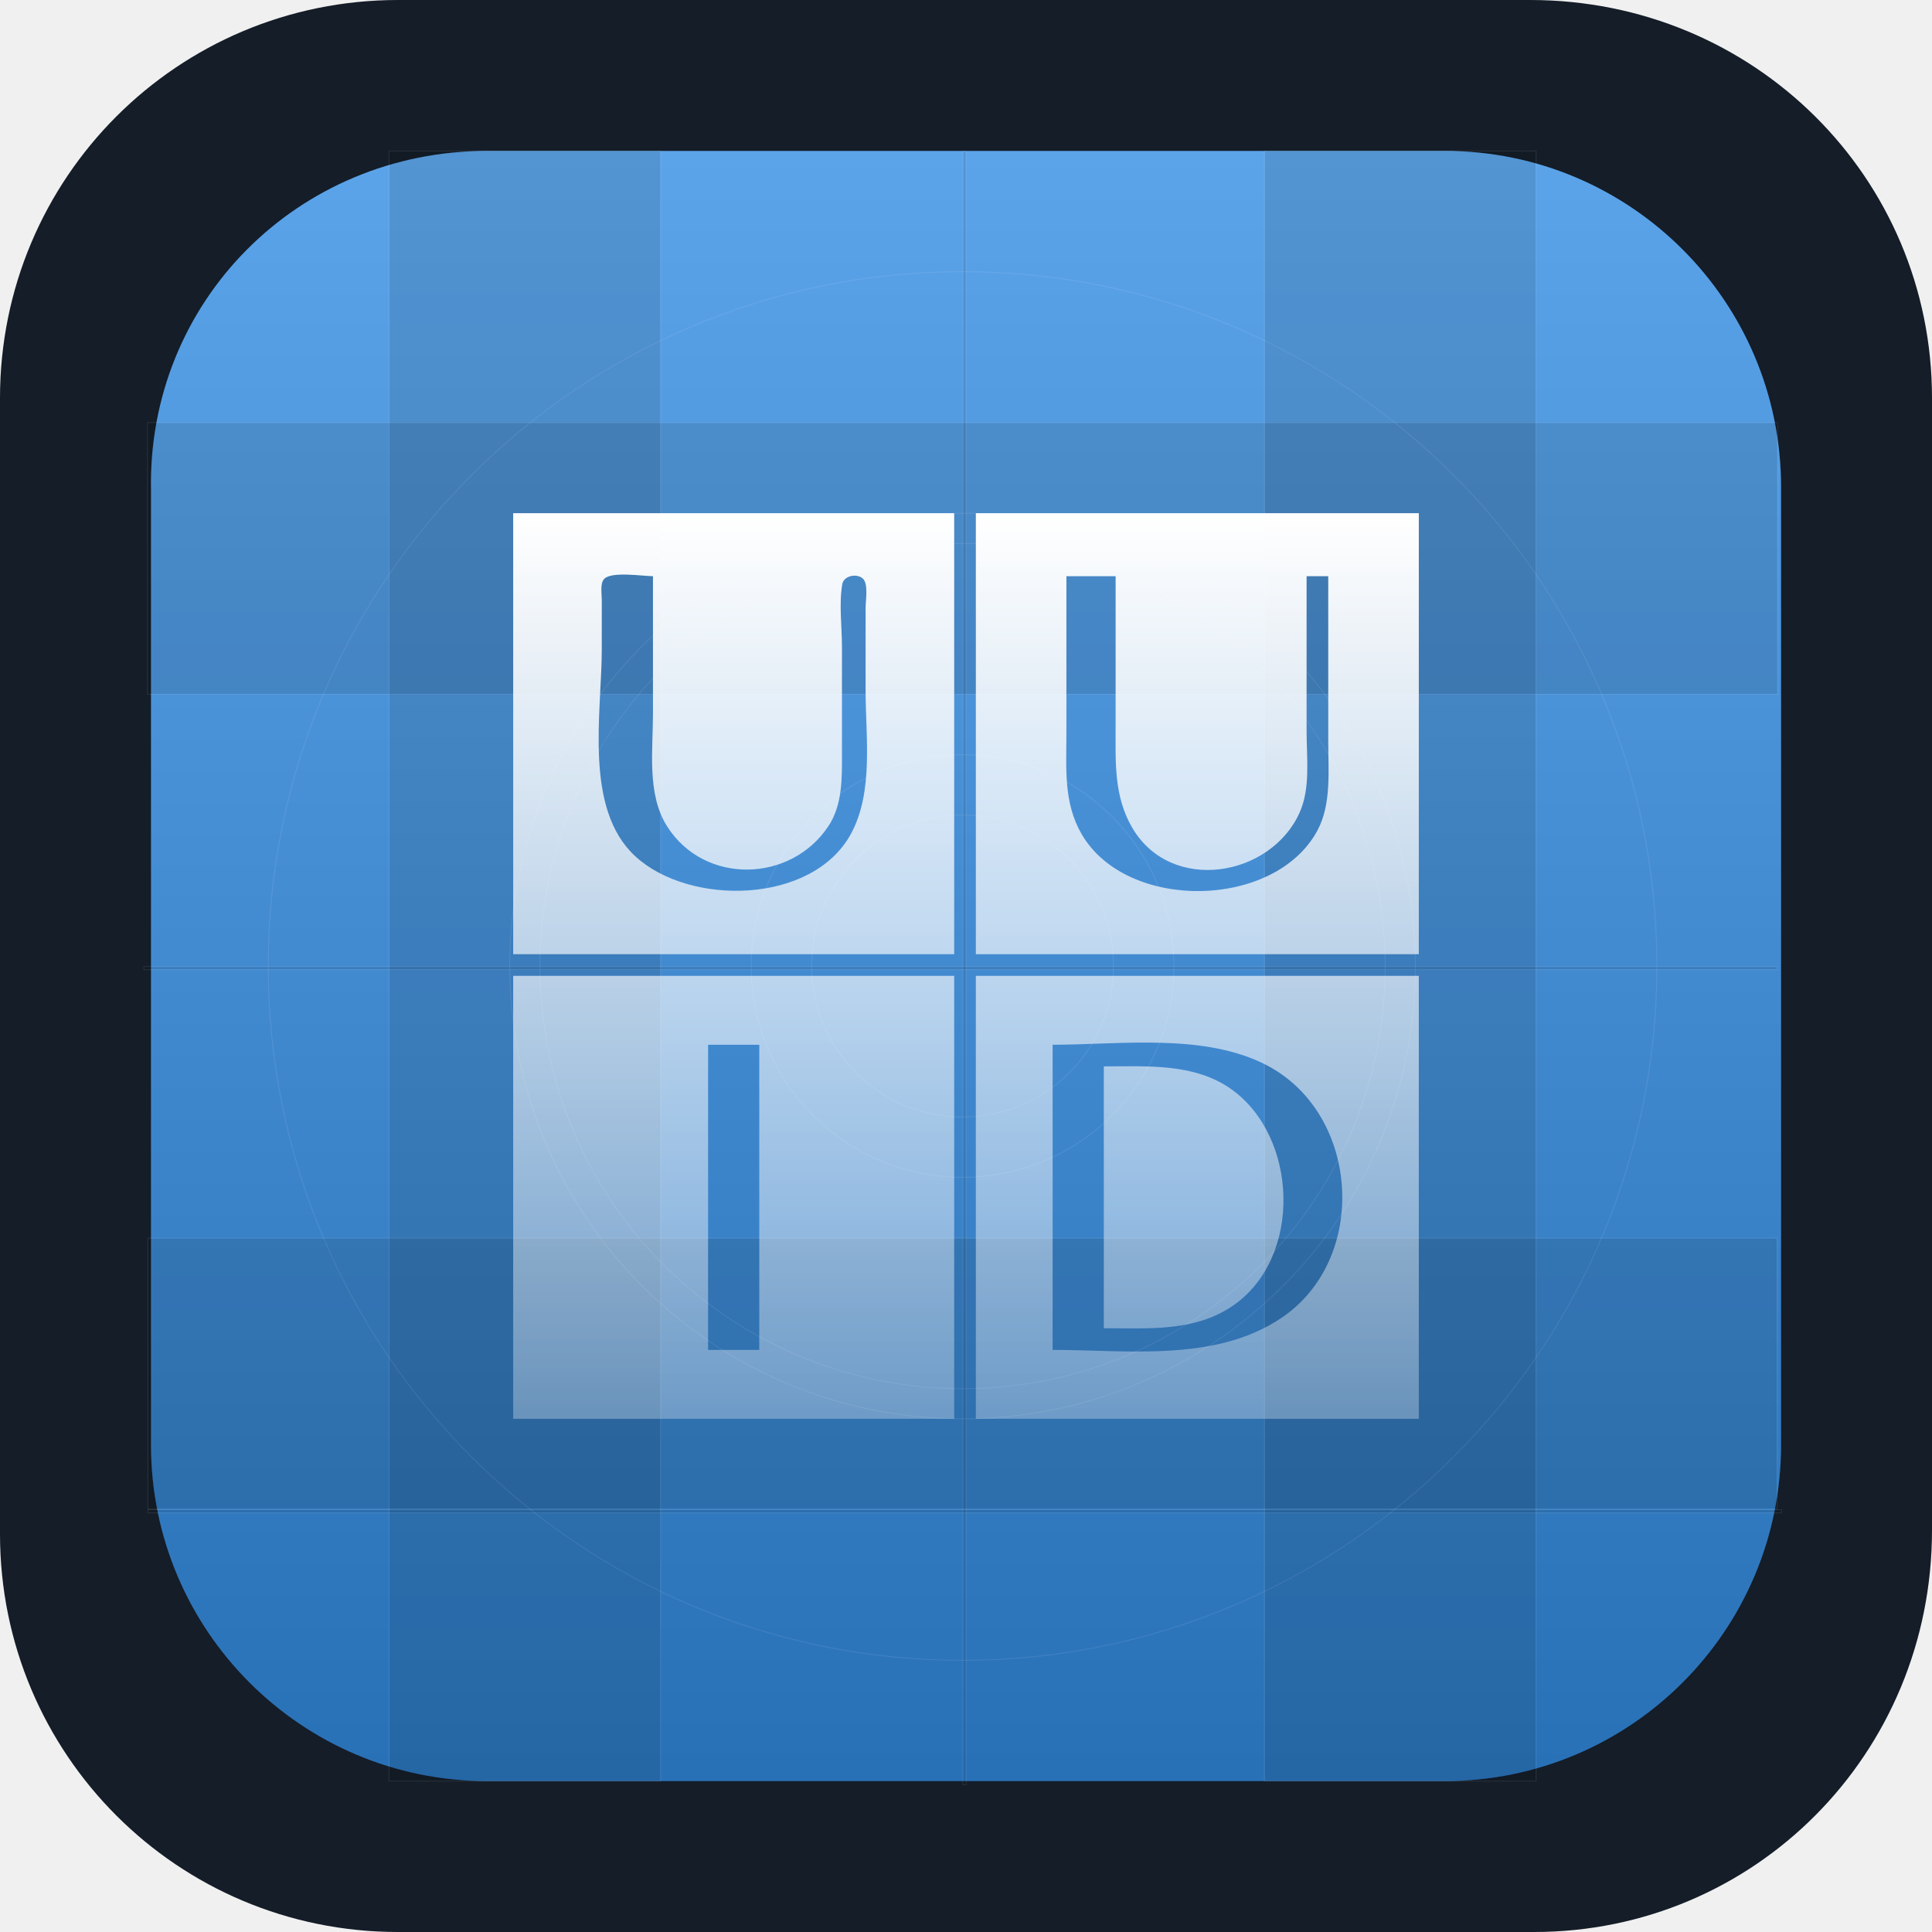
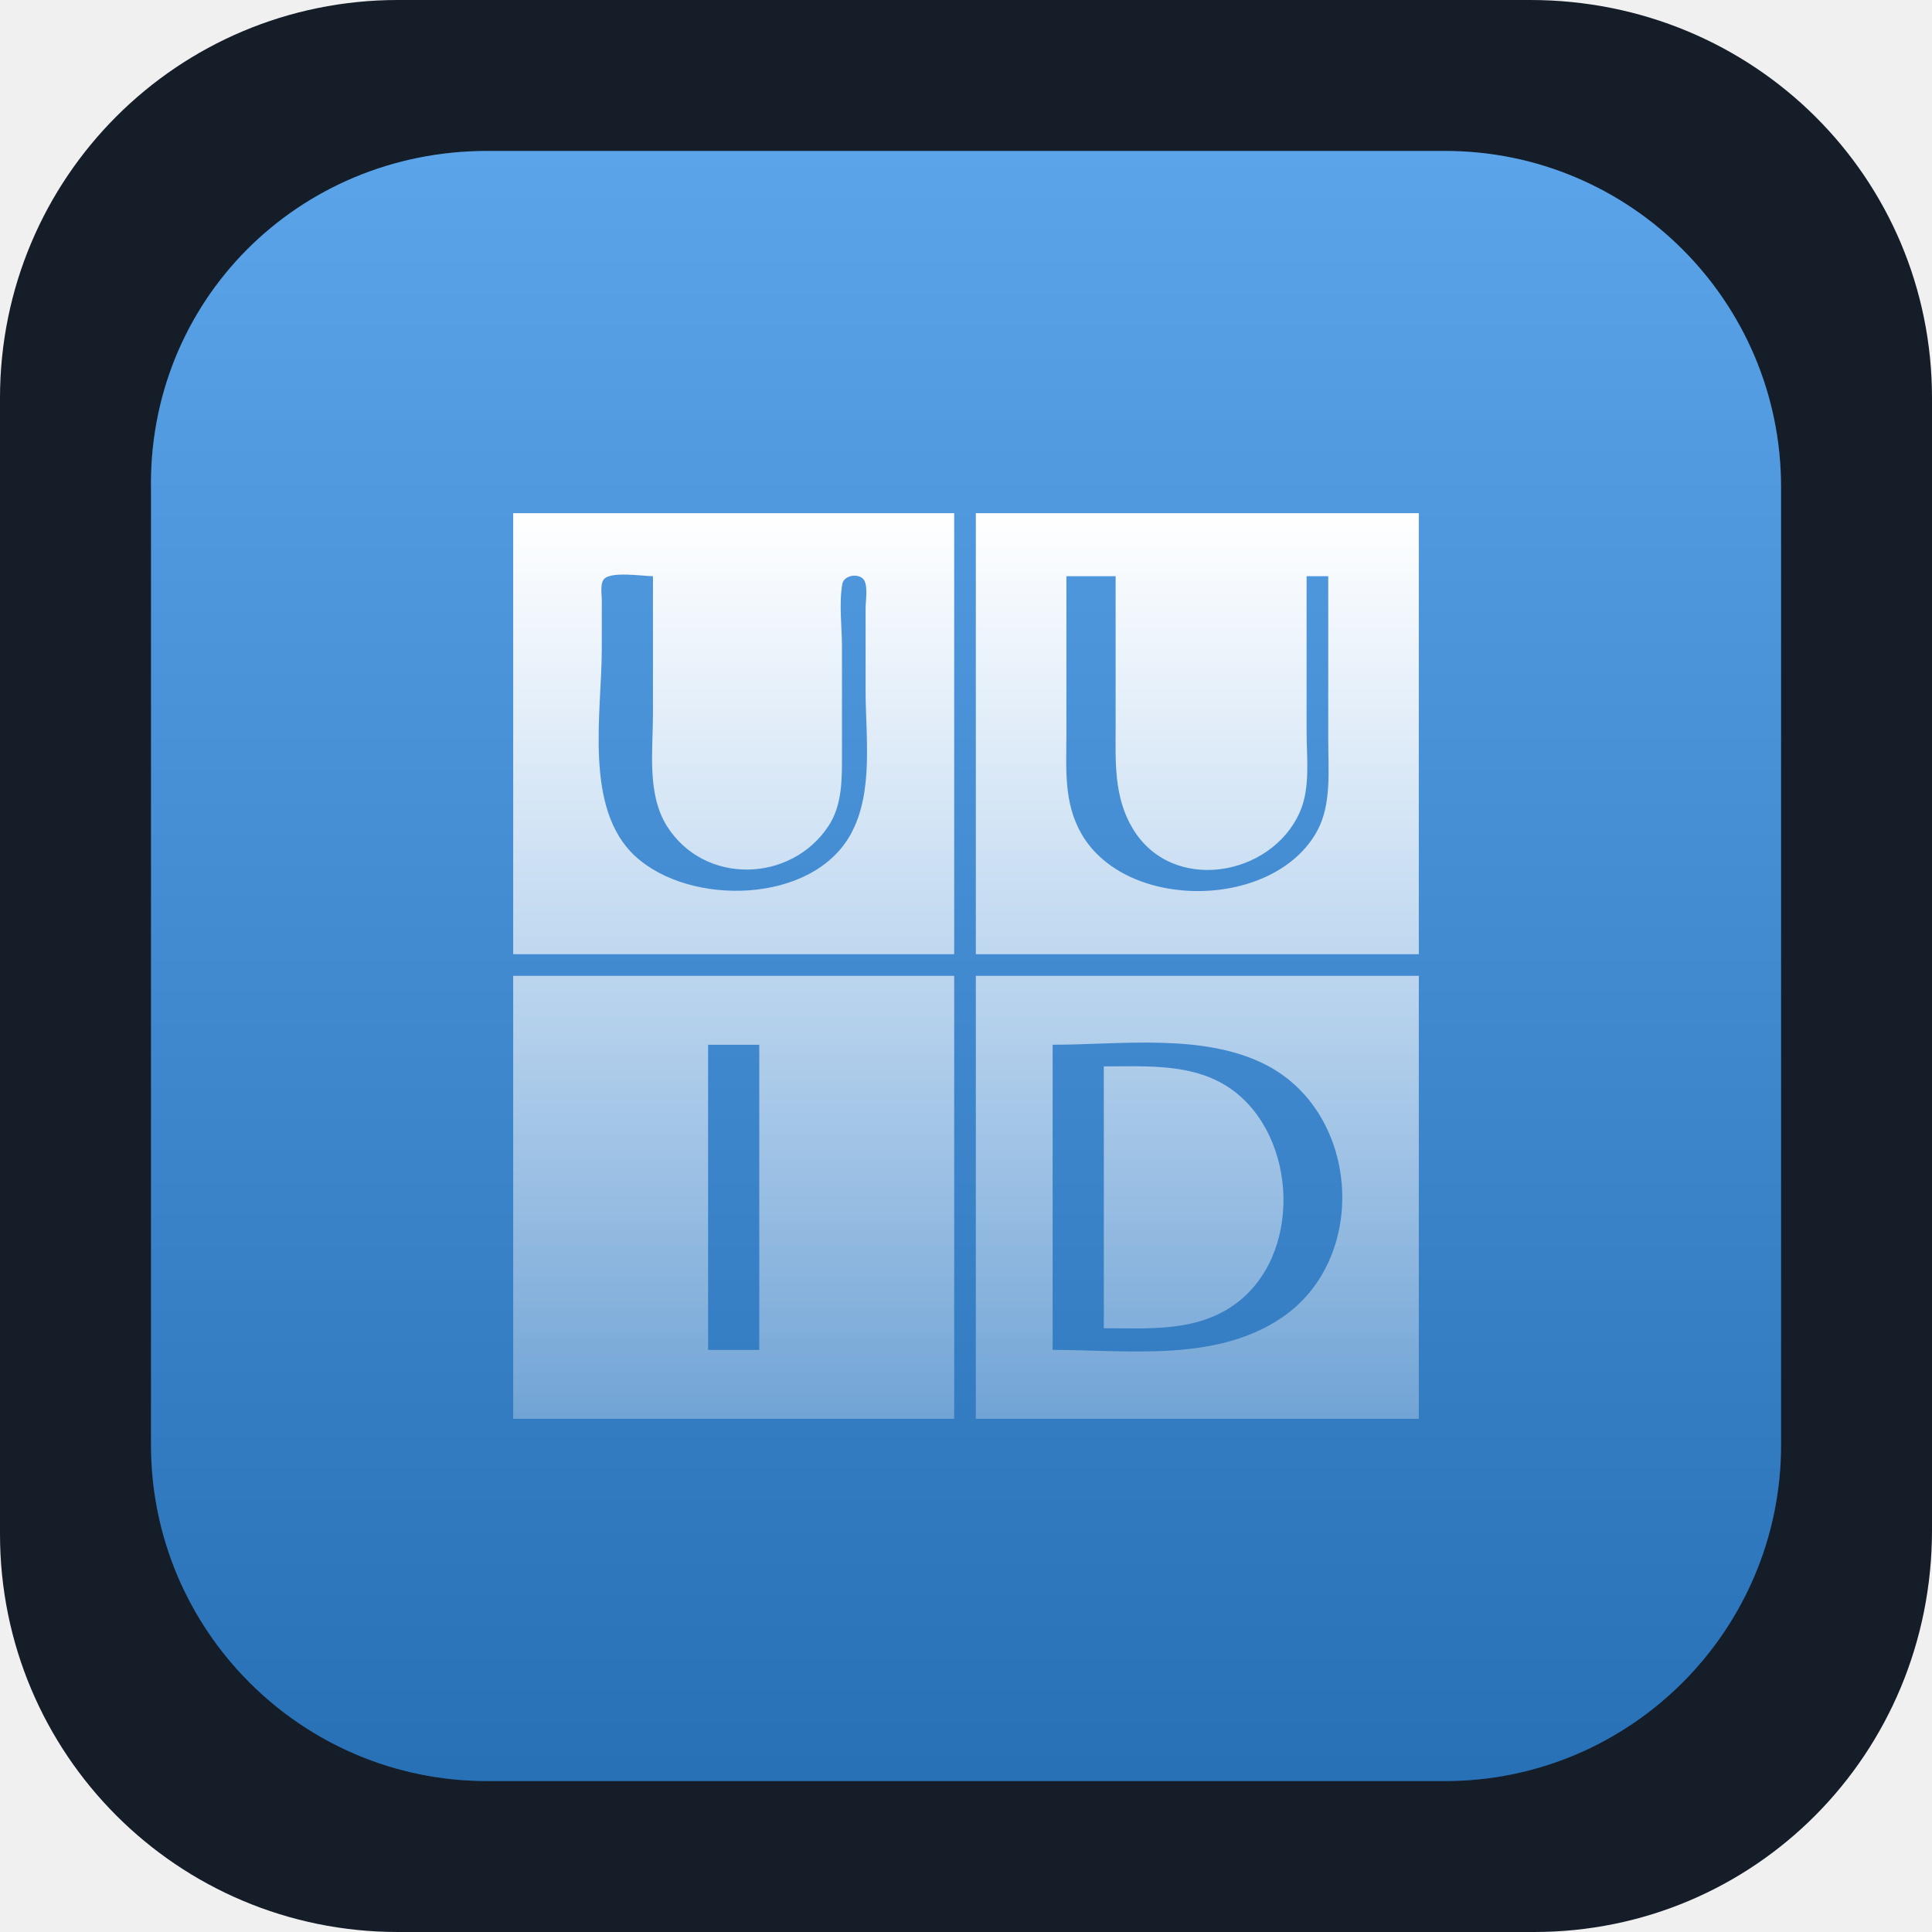
<svg xmlns="http://www.w3.org/2000/svg" width="256" height="256" viewBox="0 0 256 256" fill="none">
  <path d="M52.736 0H202.752C232.448 0 256 23.552 256 52.736V202.752C256 232.448 232.448 256 203.264 256H52.736C23.552 256 0 232.448 0 203.264V52.736C0 23.552 23.552 0 52.736 0Z" fill="#141D28" />
  <path d="M64.538 20H191.471C216.039 20 236 39.962 236 64.531V191.469C236 216.038 216.039 236 191.471 236H64.538C39.971 236 20.01 216.038 20.01 191.469V65.043C19.498 39.962 39.459 20 64.538 20Z" fill="#338DE5" />
  <path d="M64.538 20H191.471C216.039 20 236 39.962 236 64.531V191.469C236 216.038 216.039 236 191.471 236H64.538C39.971 236 20.01 216.038 20.01 191.469V65.043C19.498 39.962 39.459 20 64.538 20Z" fill="url(#paint0_linear_104_218)" />
-   <g style="mix-blend-mode:plus-lighter">
-     <path opacity="0.1" d="M19.05 128.488V128.076H235.526V128.488H19.05Z" fill="black" stroke="white" stroke-width="0.1" stroke-miterlimit="10" />
-     <path opacity="0.1" d="M19.594 199.95V164.05H235.494V199.95H19.594Z" fill="black" stroke="white" stroke-width="0.1" stroke-miterlimit="10" />
-     <path opacity="0.1" d="M235.544 92H19.544V56H235.544V92Z" fill="black" stroke="white" stroke-width="0.1" stroke-miterlimit="10" />
-     <path opacity="0.1" d="M19.594 200.462V200.05H236.07V200.462H19.594Z" fill="black" stroke="white" stroke-width="0.1" stroke-miterlimit="10" />
-     <path opacity="0.1" d="M127.594 236.483V20.05H128.006V236.483H127.594Z" fill="black" stroke="white" stroke-width="0.1" stroke-miterlimit="10" />
-     <path opacity="0.1" d="M203.544 20H167.544V236H203.544V20Z" fill="black" stroke="white" stroke-width="0.1" stroke-miterlimit="10" />
-     <path opacity="0.1" d="M51.544 20H87.544V236H51.544V20Z" fill="black" stroke="white" stroke-width="0.1" stroke-miterlimit="10" />
-     <path opacity="0.1" d="M127.544 220C178.354 220 219.544 178.81 219.544 128C219.544 77.19 178.354 36 127.544 36C76.734 36 35.544 77.19 35.544 128C35.544 178.81 76.734 220 127.544 220Z" stroke="white" stroke-width="0.1" stroke-miterlimit="10" />
-     <path opacity="0.1" d="M127.544 188C160.681 188 187.544 161.137 187.544 128C187.544 94.863 160.681 68 127.544 68C94.407 68 67.544 94.863 67.544 128C67.544 161.137 94.407 188 127.544 188Z" stroke="white" stroke-width="0.1" stroke-miterlimit="10" />
-     <path opacity="0.1" d="M127.544 184C158.472 184 183.544 158.928 183.544 128C183.544 97.072 158.472 72 127.544 72C96.616 72 71.544 97.072 71.544 128C71.544 158.928 96.616 184 127.544 184Z" stroke="white" stroke-width="0.1" stroke-miterlimit="10" />
-     <path opacity="0.1" d="M127.544 156C143.008 156 155.544 143.464 155.544 128C155.544 112.536 143.008 100 127.544 100C112.08 100 99.544 112.536 99.544 128C99.544 143.464 112.08 156 127.544 156Z" stroke="white" stroke-width="0.1" stroke-miterlimit="10" />
-     <path opacity="0.1" d="M127.544 148C138.59 148 147.544 139.046 147.544 128C147.544 116.954 138.59 108 127.544 108C116.498 108 107.544 116.954 107.544 128C107.544 139.046 116.498 148 127.544 148Z" stroke="white" stroke-width="0.1" stroke-miterlimit="10" />
-   </g>
  <path fill-rule="evenodd" clip-rule="evenodd" d="M68 68V126.435H126.435V68H68ZM129.304 68V126.435H188V68H129.304ZM86.522 76.348V94.609C86.522 99.379 85.693 105.229 88.383 109.478C93.323 117.283 104.775 116.992 109.762 109.478C111.654 106.628 111.565 103.096 111.565 99.826V85.739C111.565 83.072 111.156 80.034 111.604 77.407C111.791 76.31 113.43 75.945 114.277 76.616C115.113 77.278 114.696 79.574 114.696 80.522V91.478C114.696 97.608 115.795 104.931 112.735 110.522C107.642 119.827 91.408 120.108 84.185 113.465C77.31 107.142 79.739 94.411 79.739 86V79.478C79.739 78.719 79.501 77.405 80.007 76.766C80.889 75.653 85.18 76.348 86.522 76.348ZM147.826 76.348V96.174C147.826 100.894 147.559 105.5 150.048 109.716C155.214 118.466 168.397 116.215 172.214 107.652C173.667 104.391 173.13 100.434 173.13 96.957V76.348H176V98.261C176 102.046 176.436 106.526 174.588 110C168.999 120.508 149.292 120.835 143.319 110.522C140.905 106.354 141.304 101.846 141.304 97.217V76.348H147.826ZM68 129.304V188H126.435V129.304H68ZM129.304 129.304V188H188V129.304H129.304ZM100.609 138.435V178.87H93.826V138.435H100.609ZM139.478 178.87V138.435C148.47 138.435 159.642 136.833 167.913 141.185C180.235 147.668 181.412 166.874 169.739 174.668C160.992 180.51 149.461 178.87 139.478 178.87ZM146.261 141.304V176C152.197 176 158.381 176.512 163.478 172.935C172.614 166.524 171.99 150.679 163.217 144.369C158.311 140.84 151.992 141.304 146.261 141.304Z" fill="url(#paint1_linear_104_218)" />
  <defs>
    <linearGradient id="paint0_linear_104_218" x1="128.005" y1="20" x2="128.005" y2="236.717" gradientUnits="userSpaceOnUse">
      <stop stop-color="white" stop-opacity="0.2" />
      <stop offset="0.99" stop-opacity="0.2" />
    </linearGradient>
    <linearGradient id="paint1_linear_104_218" x1="128" y1="68" x2="128" y2="188" gradientUnits="userSpaceOnUse">
      <stop stop-color="white" />
      <stop offset="1" stop-color="white" stop-opacity="0.3" />
    </linearGradient>
  </defs>
</svg>
